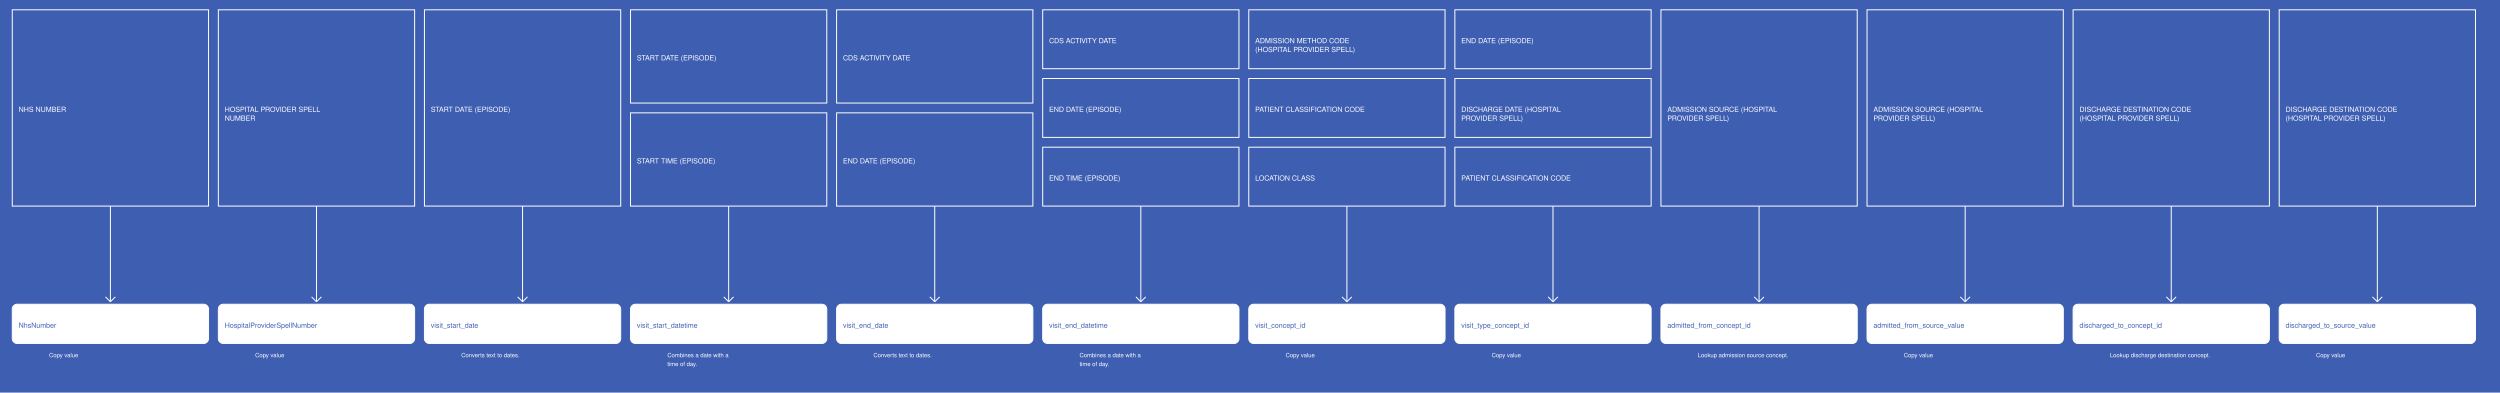
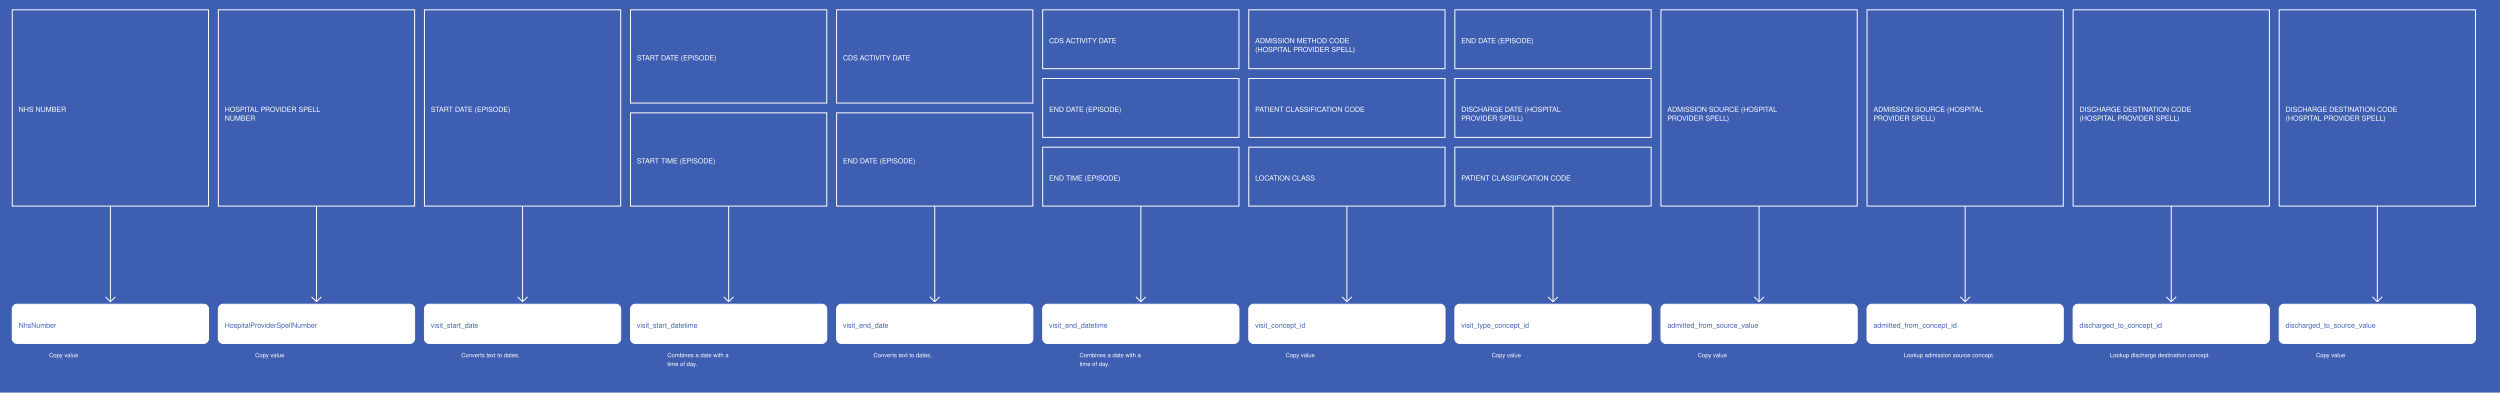
<svg xmlns="http://www.w3.org/2000/svg" width="5095" height="800">
  <rect width="100%" height="100%" fill="#3E5EB2" />
  <g>
    <rect x="25" y="20" width="400" height="400" fill="#3E5EB2" stroke="white" stroke-width="2" />
    <text x="38" y="228" fill="white" font-family="Helvetica" font-size="1.2em" text-anchor="start">NHS NUMBER</text>
  </g>
  <g>
    <line x1="225" y1="420" x2="225" y2="615" stroke="white" stroke-width="2" />
    <line x1="215" y1="605" x2="225" y2="615" stroke="white" stroke-width="2" />
    <line x1="235" y1="605" x2="225" y2="615" stroke="white" stroke-width="2" />
    <text x="100" y="728" fill="white" font-size="1em" font-family="Helvetica">Copy value</text>
  </g>
  <g>
    <rect x="25" y="620" width="400" height="80" fill="white" stroke="white" stroke-width="2" rx="10" />
    <text x="38" y="668" fill="#3E5EB2" font-family="Helvetica" font-size="1.2em" text-anchor="start">NhsNumber</text>
  </g>
  <g>
    <rect x="445" y="20" width="400" height="400" fill="#3E5EB2" stroke="white" stroke-width="2" />
    <text x="458" y="228" fill="white" font-family="Helvetica" font-size="1.2em" text-anchor="start">HOSPITAL PROVIDER SPELL</text>
    <text x="458" y="246" fill="white" font-family="Helvetica" font-size="1.2em" text-anchor="start">NUMBER</text>
  </g>
  <g>
    <line x1="645" y1="420" x2="645" y2="615" stroke="white" stroke-width="2" />
    <line x1="635" y1="605" x2="645" y2="615" stroke="white" stroke-width="2" />
    <line x1="655" y1="605" x2="645" y2="615" stroke="white" stroke-width="2" />
    <text x="520" y="728" fill="white" font-size="1em" font-family="Helvetica">Copy value</text>
  </g>
  <g>
    <rect x="445" y="620" width="400" height="80" fill="white" stroke="white" stroke-width="2" rx="10" />
    <text x="458" y="668" fill="#3E5EB2" font-family="Helvetica" font-size="1.2em" text-anchor="start">HospitalProviderSpellNumber</text>
  </g>
  <g>
    <rect x="865" y="20" width="400" height="400" fill="#3E5EB2" stroke="white" stroke-width="2" />
    <text x="878" y="228" fill="white" font-family="Helvetica" font-size="1.2em" text-anchor="start">START DATE (EPISODE)</text>
  </g>
  <g>
    <line x1="1065" y1="420" x2="1065" y2="615" stroke="white" stroke-width="2" />
    <line x1="1055" y1="605" x2="1065" y2="615" stroke="white" stroke-width="2" />
    <line x1="1075" y1="605" x2="1065" y2="615" stroke="white" stroke-width="2" />
    <text x="940" y="728" fill="white" font-size="1em" font-family="Helvetica">Converts text to dates.</text>
  </g>
  <g>
    <rect x="865" y="620" width="400" height="80" fill="white" stroke="white" stroke-width="2" rx="10" />
    <text x="878" y="668" fill="#3E5EB2" font-family="Helvetica" font-size="1.2em" text-anchor="start">visit_start_date</text>
  </g>
  <g>
    <rect x="1285" y="20" width="400" height="190" fill="#3E5EB2" stroke="white" stroke-width="2" />
    <text x="1298" y="123" fill="white" font-family="Helvetica" font-size="1.2em" text-anchor="start">START DATE (EPISODE)</text>
  </g>
  <g>
    <rect x="1285" y="230" width="400" height="190" fill="#3E5EB2" stroke="white" stroke-width="2" />
    <text x="1298" y="333" fill="white" font-family="Helvetica" font-size="1.2em" text-anchor="start">START TIME (EPISODE)</text>
  </g>
  <g>
    <line x1="1485" y1="420" x2="1485" y2="615" stroke="white" stroke-width="2" />
    <line x1="1475" y1="605" x2="1485" y2="615" stroke="white" stroke-width="2" />
    <line x1="1495" y1="605" x2="1485" y2="615" stroke="white" stroke-width="2" />
    <text x="1360" y="728" fill="white" font-size="1em" font-family="Helvetica">Combines a date with a</text>
    <text x="1360" y="746" fill="white" font-size="1em" font-family="Helvetica">time of day.</text>
  </g>
  <g>
    <rect x="1285" y="620" width="400" height="80" fill="white" stroke="white" stroke-width="2" rx="10" />
    <text x="1298" y="668" fill="#3E5EB2" font-family="Helvetica" font-size="1.2em" text-anchor="start">visit_start_datetime</text>
  </g>
  <g>
    <rect x="1705" y="20" width="400" height="190" fill="#3E5EB2" stroke="white" stroke-width="2" />
    <text x="1718" y="123" fill="white" font-family="Helvetica" font-size="1.2em" text-anchor="start">CDS ACTIVITY DATE</text>
  </g>
  <g>
    <rect x="1705" y="230" width="400" height="190" fill="#3E5EB2" stroke="white" stroke-width="2" />
    <text x="1718" y="333" fill="white" font-family="Helvetica" font-size="1.2em" text-anchor="start">END DATE (EPISODE)</text>
  </g>
  <g>
    <line x1="1905" y1="420" x2="1905" y2="615" stroke="white" stroke-width="2" />
    <line x1="1895" y1="605" x2="1905" y2="615" stroke="white" stroke-width="2" />
    <line x1="1915" y1="605" x2="1905" y2="615" stroke="white" stroke-width="2" />
    <text x="1780" y="728" fill="white" font-size="1em" font-family="Helvetica">Converts text to dates.</text>
  </g>
  <g>
    <rect x="1705" y="620" width="400" height="80" fill="white" stroke="white" stroke-width="2" rx="10" />
    <text x="1718" y="668" fill="#3E5EB2" font-family="Helvetica" font-size="1.2em" text-anchor="start">visit_end_date</text>
  </g>
  <g>
    <rect x="2125" y="20" width="400" height="120" fill="#3E5EB2" stroke="white" stroke-width="2" />
    <text x="2138" y="88" fill="white" font-family="Helvetica" font-size="1.2em" text-anchor="start">CDS ACTIVITY DATE</text>
  </g>
  <g>
    <rect x="2125" y="160" width="400" height="120" fill="#3E5EB2" stroke="white" stroke-width="2" />
    <text x="2138" y="228" fill="white" font-family="Helvetica" font-size="1.2em" text-anchor="start">END DATE (EPISODE)</text>
  </g>
  <g>
    <rect x="2125" y="300" width="400" height="120" fill="#3E5EB2" stroke="white" stroke-width="2" />
    <text x="2138" y="368" fill="white" font-family="Helvetica" font-size="1.2em" text-anchor="start">END TIME (EPISODE)</text>
  </g>
  <g>
    <line x1="2325" y1="420" x2="2325" y2="615" stroke="white" stroke-width="2" />
    <line x1="2315" y1="605" x2="2325" y2="615" stroke="white" stroke-width="2" />
    <line x1="2335" y1="605" x2="2325" y2="615" stroke="white" stroke-width="2" />
    <text x="2200" y="728" fill="white" font-size="1em" font-family="Helvetica">Combines a date with a</text>
    <text x="2200" y="746" fill="white" font-size="1em" font-family="Helvetica">time of day.</text>
  </g>
  <g>
    <rect x="2125" y="620" width="400" height="80" fill="white" stroke="white" stroke-width="2" rx="10" />
    <text x="2138" y="668" fill="#3E5EB2" font-family="Helvetica" font-size="1.2em" text-anchor="start">visit_end_datetime</text>
  </g>
  <g>
    <rect x="2545" y="20" width="400" height="120" fill="#3E5EB2" stroke="white" stroke-width="2" />
    <text x="2558" y="88" fill="white" font-family="Helvetica" font-size="1.2em" text-anchor="start">ADMISSION METHOD CODE</text>
    <text x="2558" y="106" fill="white" font-family="Helvetica" font-size="1.2em" text-anchor="start">(HOSPITAL PROVIDER SPELL)</text>
  </g>
  <g>
    <rect x="2545" y="160" width="400" height="120" fill="#3E5EB2" stroke="white" stroke-width="2" />
    <text x="2558" y="228" fill="white" font-family="Helvetica" font-size="1.2em" text-anchor="start">PATIENT CLASSIFICATION CODE</text>
  </g>
  <g>
    <rect x="2545" y="300" width="400" height="120" fill="#3E5EB2" stroke="white" stroke-width="2" />
    <text x="2558" y="368" fill="white" font-family="Helvetica" font-size="1.2em" text-anchor="start">LOCATION CLASS</text>
  </g>
  <g>
    <line x1="2745" y1="420" x2="2745" y2="615" stroke="white" stroke-width="2" />
    <line x1="2735" y1="605" x2="2745" y2="615" stroke="white" stroke-width="2" />
    <line x1="2755" y1="605" x2="2745" y2="615" stroke="white" stroke-width="2" />
    <text x="2620" y="728" fill="white" font-size="1em" font-family="Helvetica">Copy value</text>
  </g>
  <g>
    <rect x="2545" y="620" width="400" height="80" fill="white" stroke="white" stroke-width="2" rx="10" />
    <text x="2558" y="668" fill="#3E5EB2" font-family="Helvetica" font-size="1.2em" text-anchor="start">visit_concept_id</text>
  </g>
  <g>
    <rect x="2965" y="20" width="400" height="120" fill="#3E5EB2" stroke="white" stroke-width="2" />
    <text x="2978" y="88" fill="white" font-family="Helvetica" font-size="1.2em" text-anchor="start">END DATE (EPISODE)</text>
  </g>
  <g>
    <rect x="2965" y="160" width="400" height="120" fill="#3E5EB2" stroke="white" stroke-width="2" />
    <text x="2978" y="228" fill="white" font-family="Helvetica" font-size="1.2em" text-anchor="start">DISCHARGE DATE (HOSPITAL</text>
    <text x="2978" y="246" fill="white" font-family="Helvetica" font-size="1.2em" text-anchor="start">PROVIDER SPELL)</text>
  </g>
  <g>
    <rect x="2965" y="300" width="400" height="120" fill="#3E5EB2" stroke="white" stroke-width="2" />
    <text x="2978" y="368" fill="white" font-family="Helvetica" font-size="1.2em" text-anchor="start">PATIENT CLASSIFICATION CODE</text>
  </g>
  <g>
    <line x1="3165" y1="420" x2="3165" y2="615" stroke="white" stroke-width="2" />
    <line x1="3155" y1="605" x2="3165" y2="615" stroke="white" stroke-width="2" />
    <line x1="3175" y1="605" x2="3165" y2="615" stroke="white" stroke-width="2" />
    <text x="3040" y="728" fill="white" font-size="1em" font-family="Helvetica">Copy value</text>
  </g>
  <g>
    <rect x="2965" y="620" width="400" height="80" fill="white" stroke="white" stroke-width="2" rx="10" />
    <text x="2978" y="668" fill="#3E5EB2" font-family="Helvetica" font-size="1.2em" text-anchor="start">visit_type_concept_id</text>
  </g>
  <g>
    <rect x="3385" y="20" width="400" height="400" fill="#3E5EB2" stroke="white" stroke-width="2" />
    <text x="3398" y="228" fill="white" font-family="Helvetica" font-size="1.2em" text-anchor="start">ADMISSION SOURCE (HOSPITAL</text>
    <text x="3398" y="246" fill="white" font-family="Helvetica" font-size="1.2em" text-anchor="start">PROVIDER SPELL)</text>
  </g>
  <g>
    <line x1="3585" y1="420" x2="3585" y2="615" stroke="white" stroke-width="2" />
    <line x1="3575" y1="605" x2="3585" y2="615" stroke="white" stroke-width="2" />
    <line x1="3595" y1="605" x2="3585" y2="615" stroke="white" stroke-width="2" />
-     <text x="3460" y="728" fill="white" font-size="1em" font-family="Helvetica">Lookup admission source concept.</text>
+     <text x="3460" y="728" fill="white" font-size="1em" font-family="Helvetica">Copy value</text>
  </g>
  <g>
    <rect x="3385" y="620" width="400" height="80" fill="white" stroke="white" stroke-width="2" rx="10" />
-     <text x="3398" y="668" fill="#3E5EB2" font-family="Helvetica" font-size="1.2em" text-anchor="start">admitted_from_concept_id</text>
+     <text x="3398" y="668" fill="#3E5EB2" font-family="Helvetica" font-size="1.2em" text-anchor="start">admitted_from_source_value</text>
  </g>
  <g>
    <rect x="3805" y="20" width="400" height="400" fill="#3E5EB2" stroke="white" stroke-width="2" />
    <text x="3818" y="228" fill="white" font-family="Helvetica" font-size="1.2em" text-anchor="start">ADMISSION SOURCE (HOSPITAL</text>
    <text x="3818" y="246" fill="white" font-family="Helvetica" font-size="1.2em" text-anchor="start">PROVIDER SPELL)</text>
  </g>
  <g>
    <line x1="4005" y1="420" x2="4005" y2="615" stroke="white" stroke-width="2" />
    <line x1="3995" y1="605" x2="4005" y2="615" stroke="white" stroke-width="2" />
    <line x1="4015" y1="605" x2="4005" y2="615" stroke="white" stroke-width="2" />
-     <text x="3880" y="728" fill="white" font-size="1em" font-family="Helvetica">Copy value</text>
+     <text x="3880" y="728" fill="white" font-size="1em" font-family="Helvetica">Lookup admission source concept.</text>
  </g>
  <g>
    <rect x="3805" y="620" width="400" height="80" fill="white" stroke="white" stroke-width="2" rx="10" />
-     <text x="3818" y="668" fill="#3E5EB2" font-family="Helvetica" font-size="1.2em" text-anchor="start">admitted_from_source_value</text>
+     <text x="3818" y="668" fill="#3E5EB2" font-family="Helvetica" font-size="1.2em" text-anchor="start">admitted_from_concept_id</text>
  </g>
  <g>
    <rect x="4225" y="20" width="400" height="400" fill="#3E5EB2" stroke="white" stroke-width="2" />
    <text x="4238" y="228" fill="white" font-family="Helvetica" font-size="1.2em" text-anchor="start">DISCHARGE DESTINATION CODE</text>
    <text x="4238" y="246" fill="white" font-family="Helvetica" font-size="1.2em" text-anchor="start">(HOSPITAL PROVIDER SPELL)</text>
  </g>
  <g>
    <line x1="4425" y1="420" x2="4425" y2="615" stroke="white" stroke-width="2" />
    <line x1="4415" y1="605" x2="4425" y2="615" stroke="white" stroke-width="2" />
    <line x1="4435" y1="605" x2="4425" y2="615" stroke="white" stroke-width="2" />
    <text x="4300" y="728" fill="white" font-size="1em" font-family="Helvetica">Lookup discharge destination concept.</text>
  </g>
  <g>
    <rect x="4225" y="620" width="400" height="80" fill="white" stroke="white" stroke-width="2" rx="10" />
    <text x="4238" y="668" fill="#3E5EB2" font-family="Helvetica" font-size="1.2em" text-anchor="start">discharged_to_concept_id</text>
  </g>
  <g>
    <rect x="4645" y="20" width="400" height="400" fill="#3E5EB2" stroke="white" stroke-width="2" />
    <text x="4658" y="228" fill="white" font-family="Helvetica" font-size="1.2em" text-anchor="start">DISCHARGE DESTINATION CODE</text>
    <text x="4658" y="246" fill="white" font-family="Helvetica" font-size="1.2em" text-anchor="start">(HOSPITAL PROVIDER SPELL)</text>
  </g>
  <g>
    <line x1="4845" y1="420" x2="4845" y2="615" stroke="white" stroke-width="2" />
    <line x1="4835" y1="605" x2="4845" y2="615" stroke="white" stroke-width="2" />
    <line x1="4855" y1="605" x2="4845" y2="615" stroke="white" stroke-width="2" />
    <text x="4720" y="728" fill="white" font-size="1em" font-family="Helvetica">Copy value</text>
  </g>
  <g>
    <rect x="4645" y="620" width="400" height="80" fill="white" stroke="white" stroke-width="2" rx="10" />
    <text x="4658" y="668" fill="#3E5EB2" font-family="Helvetica" font-size="1.2em" text-anchor="start">discharged_to_source_value</text>
  </g>
</svg>
